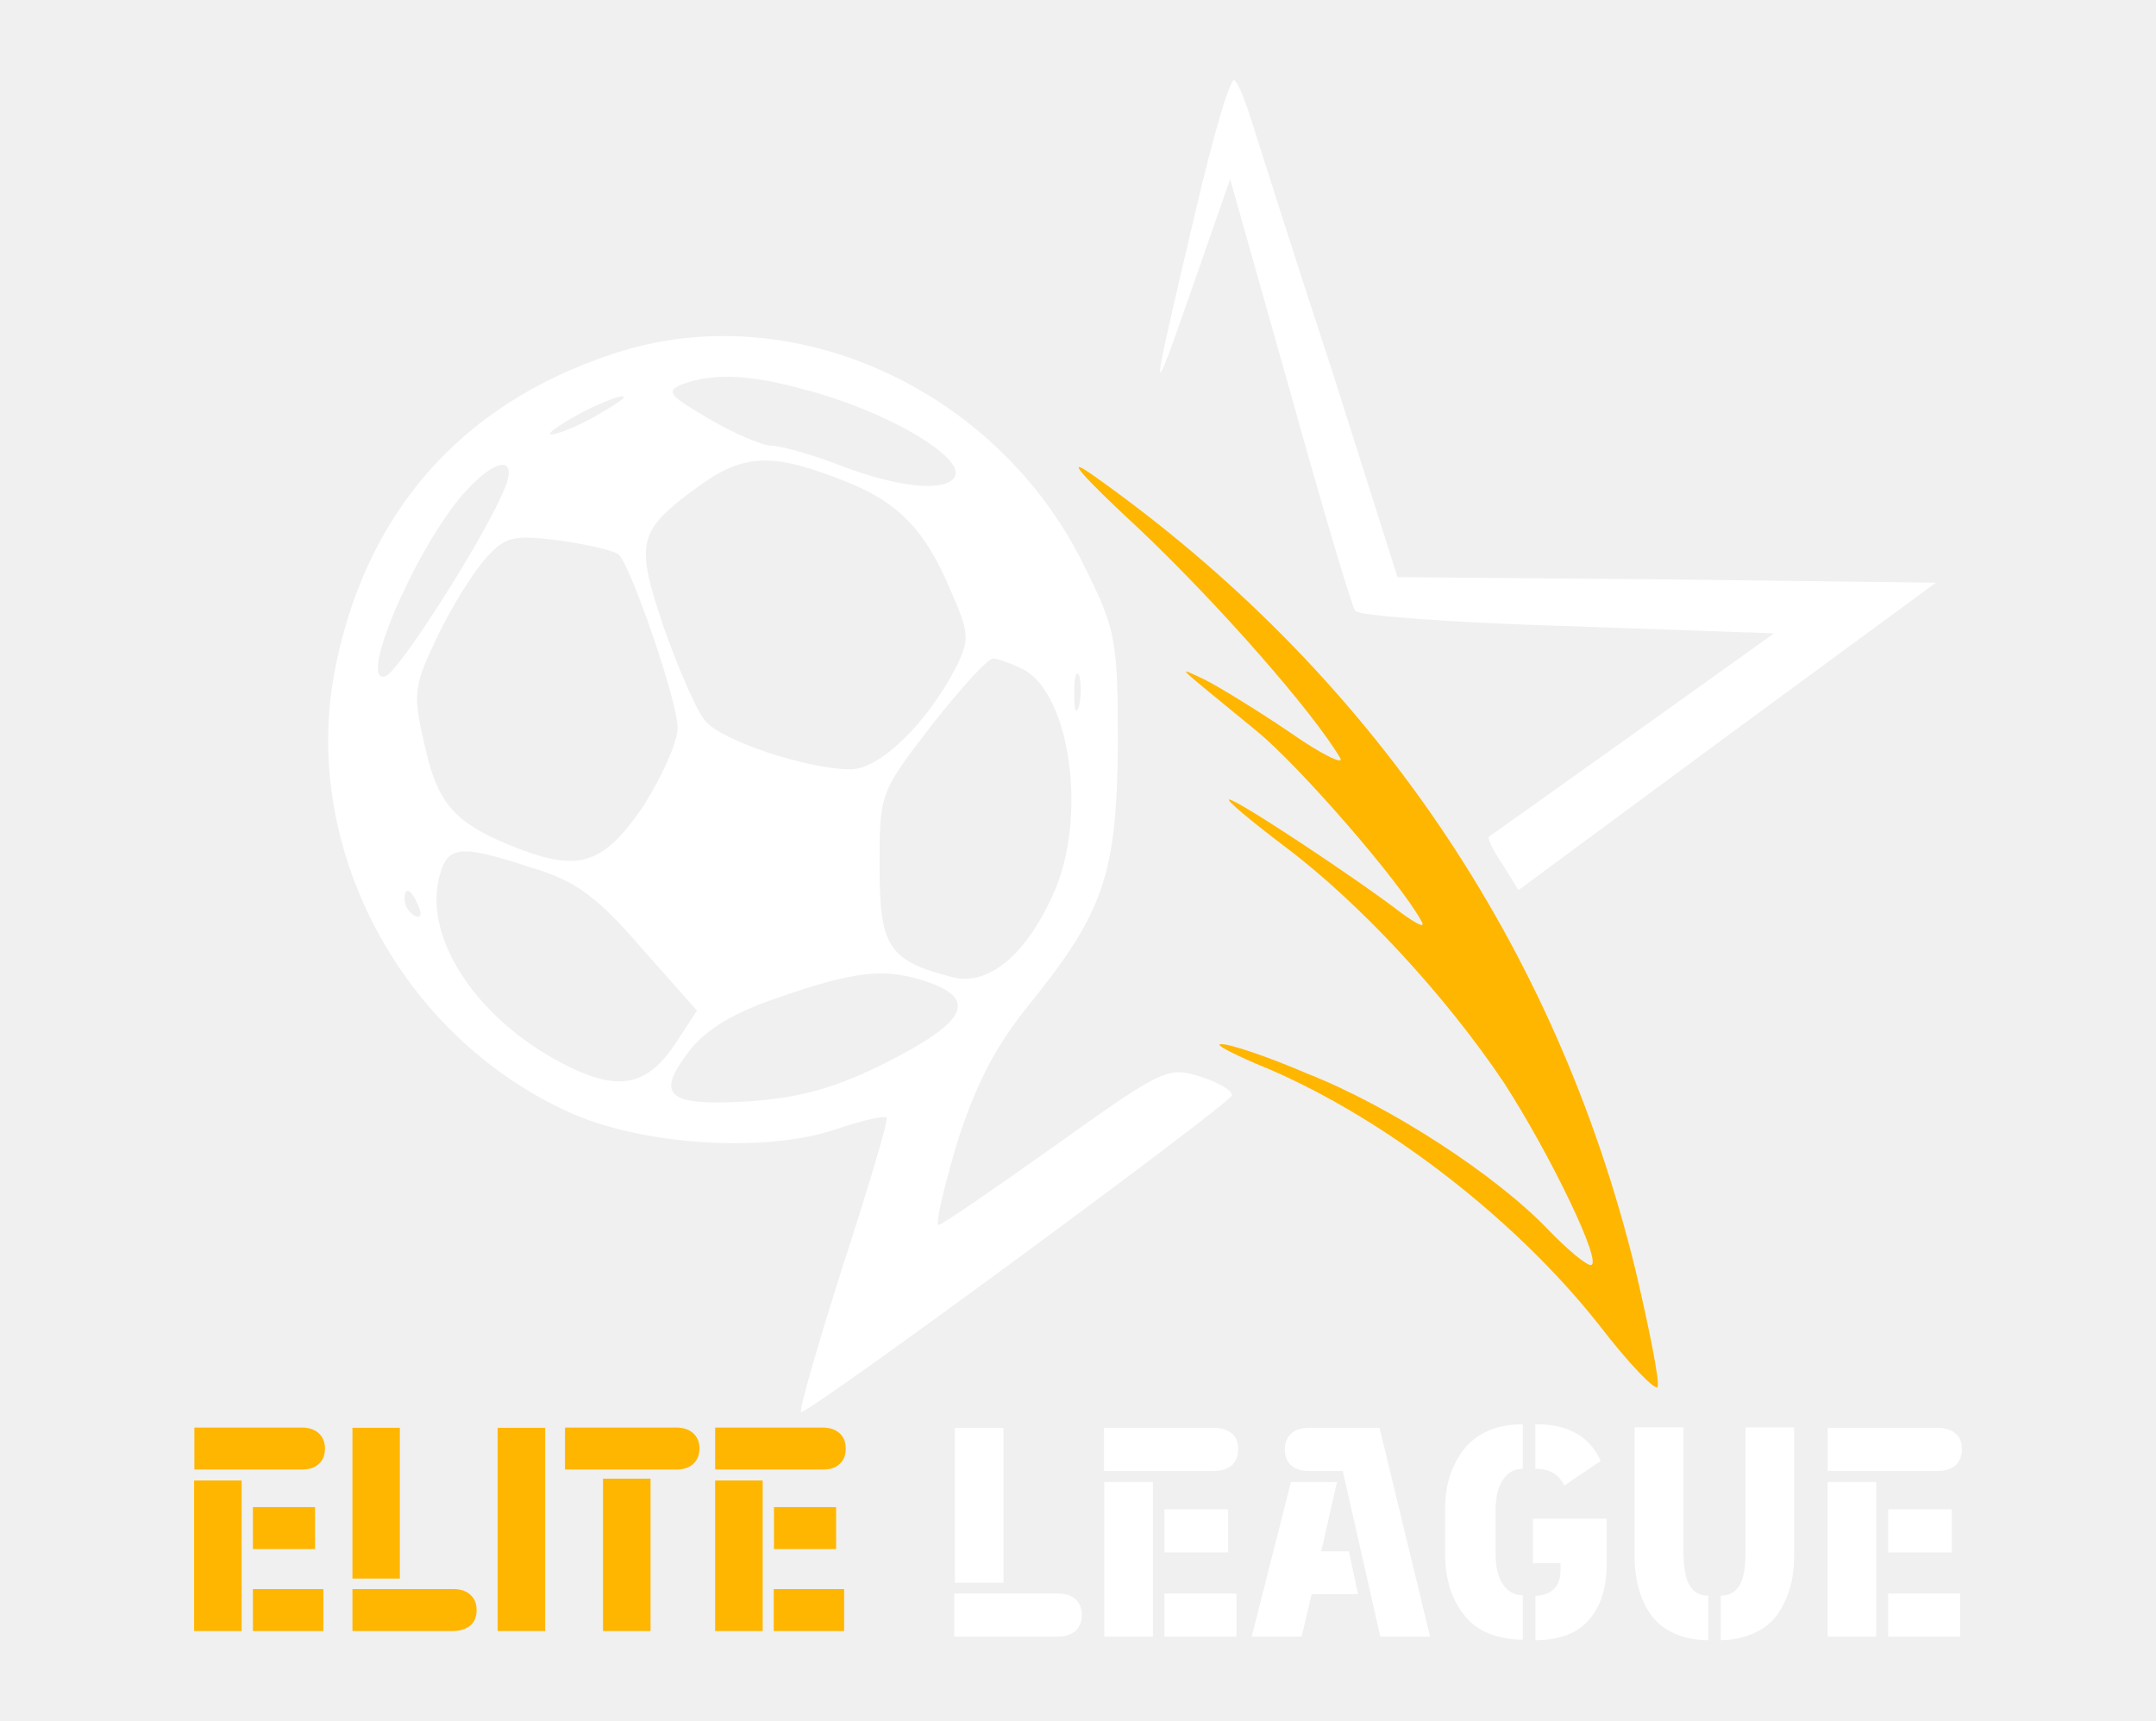
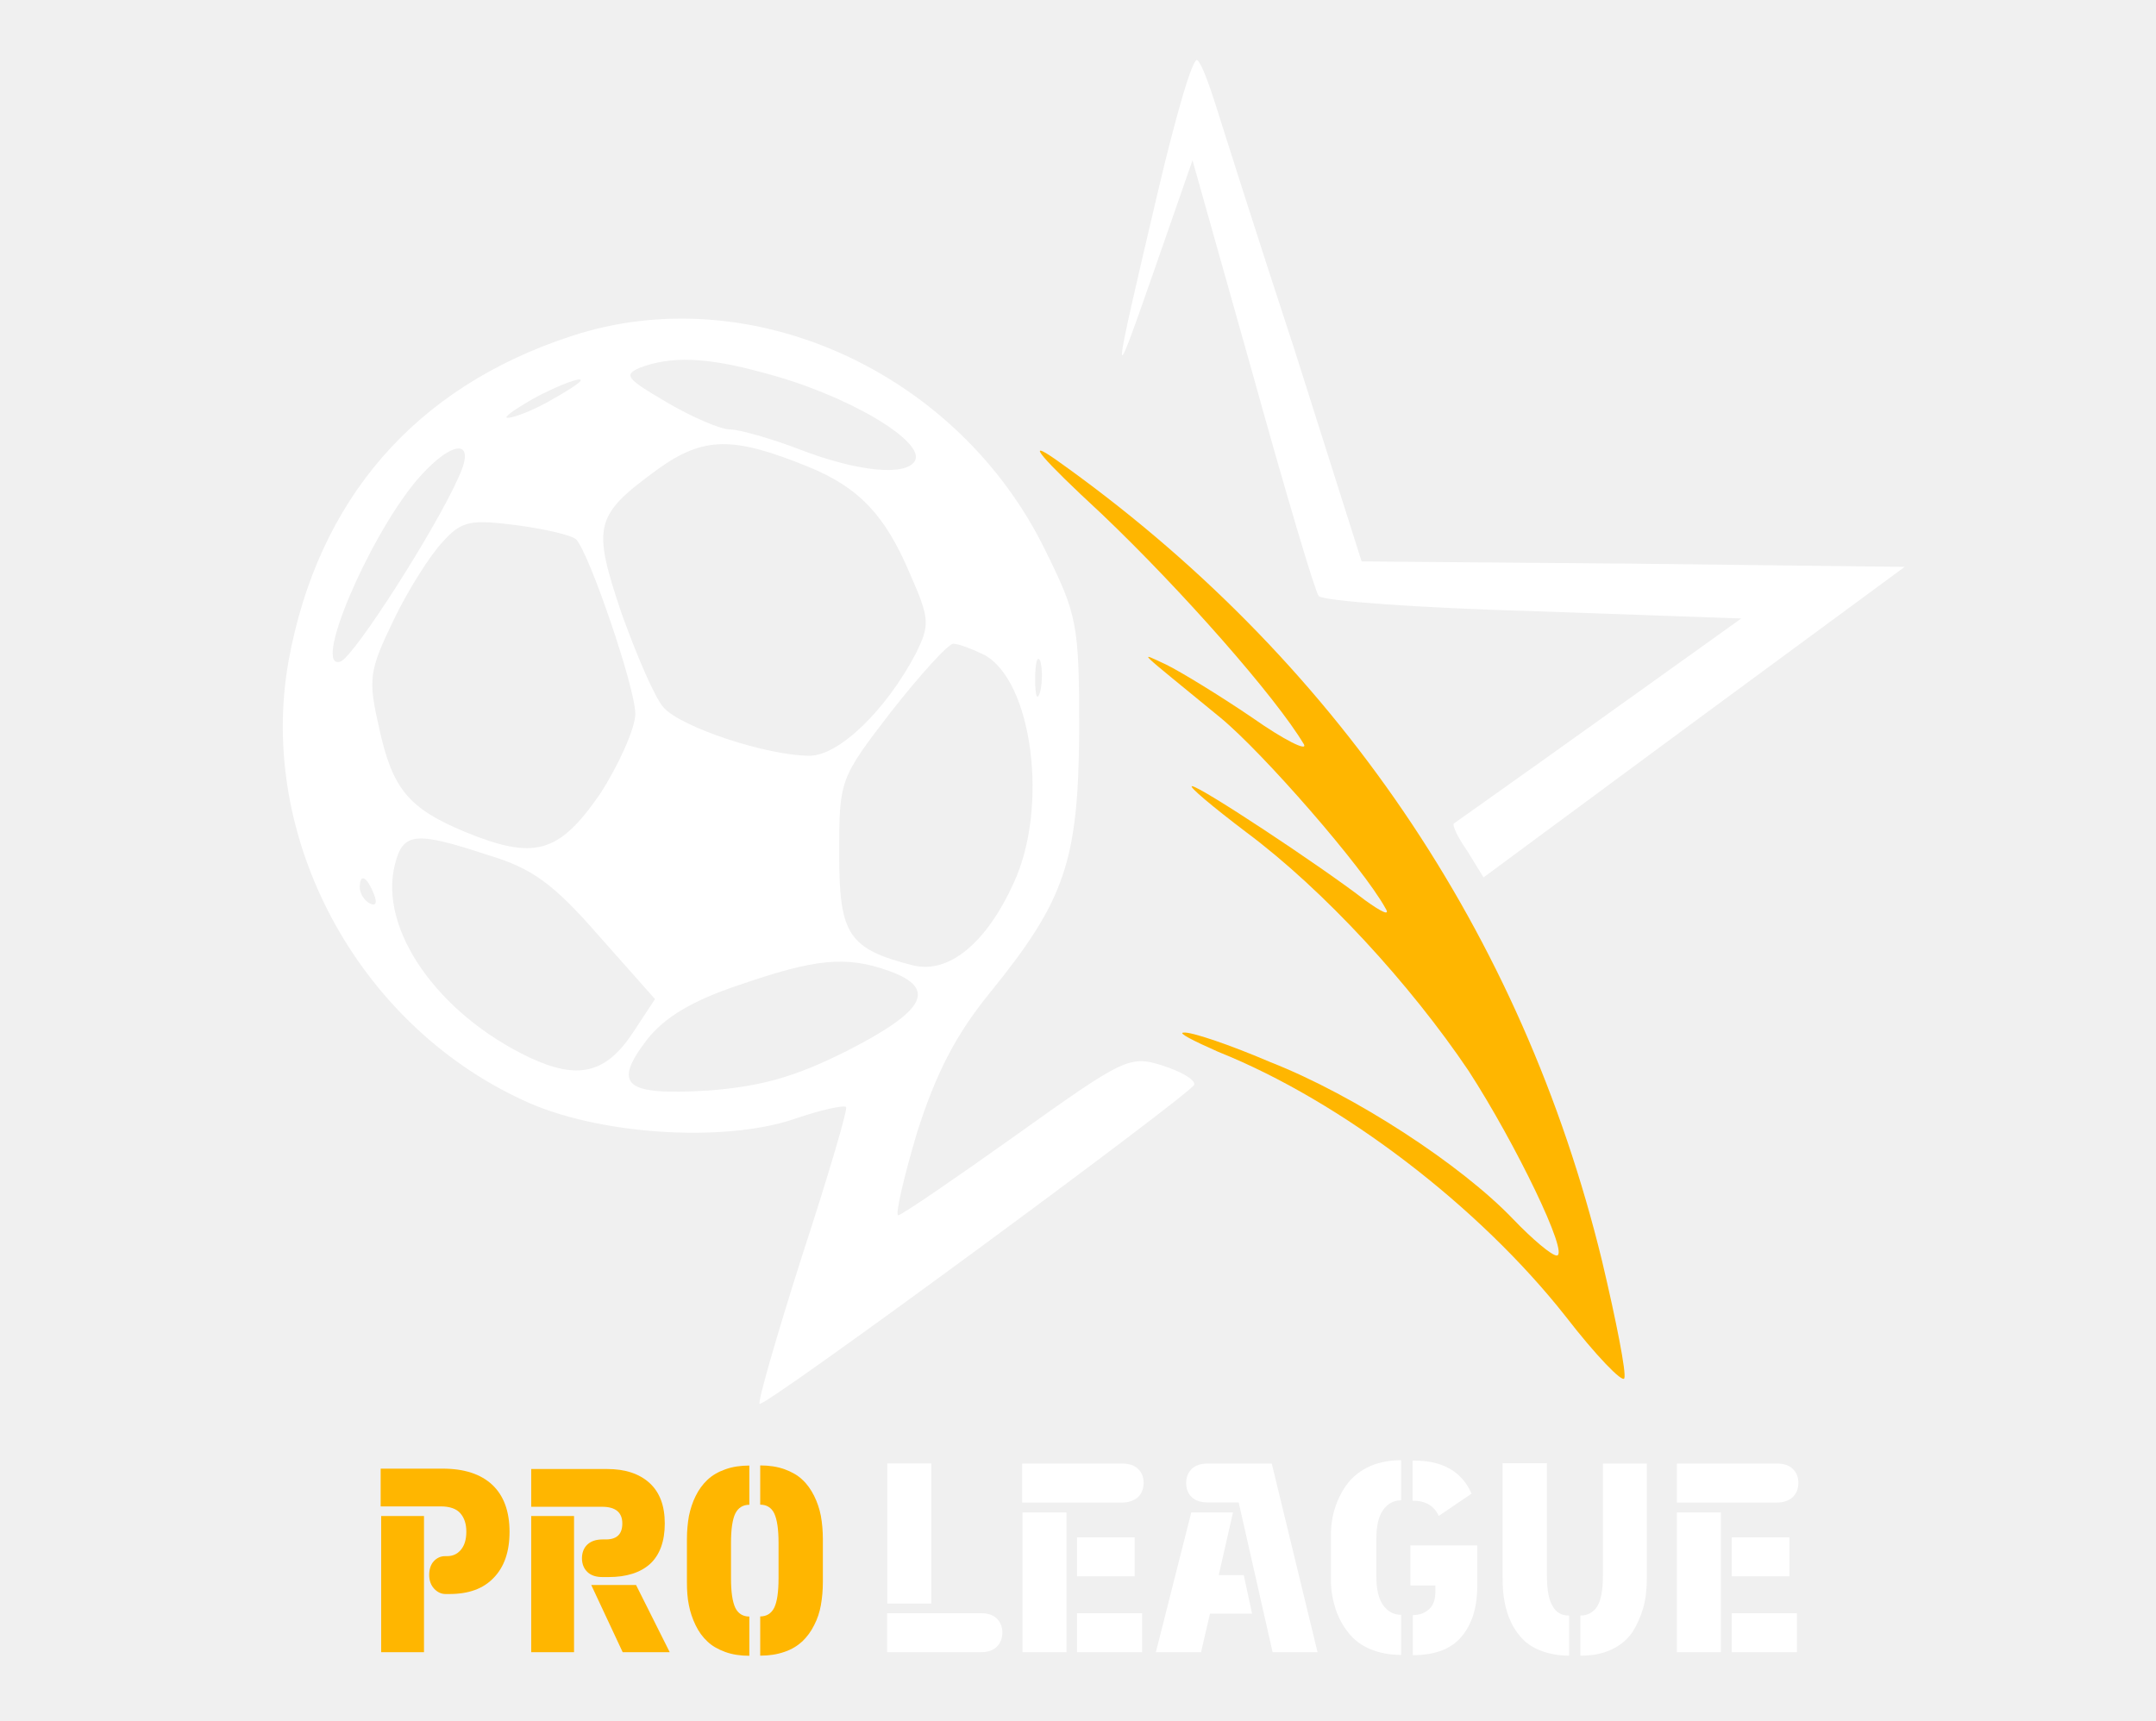
<svg xmlns="http://www.w3.org/2000/svg" version="1.1" id="Layer_1" x="0px" y="0px" viewBox="0 0 1741.6 1389.9" style="enable-background:new 0 0 1741.6 1389.9;" xml:space="preserve">
  <style type="text/css">
	.st0{fill:#FFFFFF;}
	.st1{fill:#FFB600;}
	.st2{enable-background:new    ;}
</style>
  <g>
-     <path class="st0" d="M965.8,170.5c-37.7,160.1-37.7,162.4-3.1,63.1l31-88.8l48.2,170.6c26.3,94.6,50,174.6,52.9,178.2   c3.1,4,81,9.6,172.4,12.3l165.9,5.8l-113.3,81c-63.1,45.1-115.1,81.9-116.9,83.2c-1.8,0.9,3.1,11.4,10.5,21.9l13.2,21.4L1394.7,595   l169.1-124.2l-217.9-2.7l-217-1.8l-53.8-169.7c-30.6-92.8-58.7-182-63.6-197.4s-10.5-31-14.1-34.1   C994.4,60.1,980.3,108.3,965.8,170.5L965.8,170.5z M496.1,285.6C371,326.4,293.4,416.5,269.7,545.7c-25.2,141.4,54.9,290.6,188,352   c58.7,27.7,160.1,34.1,217,14.9c21.4-7.4,39.9-11.4,41.5-9.6c1.8,0.9-14.1,54.6-35,118.7c-20.5,64.5-35.9,117.8-34.1,119.1   c3.1,4,345-247.8,347.9-255.6c0.9-4-10.5-10.5-25.4-15.4c-26.3-8.3-31-5.8-116.9,55.5c-49.1,35-91.4,64-94.6,64.5   c-2.7,0,4-29.2,14.9-66c15.4-48.2,31-78.3,58.2-112c60.4-74.5,70.9-105.5,71.8-210.1c0-85.9-1.8-93.2-27.2-144.5   C805.7,313.7,638.8,238.3,496.1,285.6L496.1,285.6z M649.3,314.6c66.9,17.2,131.4,55.5,121.8,70.9c-7.4,12.3-45.9,8.3-91.4-9.1   c-23.6-9.1-49.1-16.3-56.4-16.3s-30.1-9.6-50.9-21.9c-31.9-18.7-35-21.9-21.4-27.7C575.7,301.4,604.7,302.3,649.3,314.6z    M482,335.6c-15.4,9.1-31.9,15.4-36.8,15.4c-4,0,4.9-6.5,20.5-15.4c15.8-8.7,32.8-15.4,36.8-15.4   C507.5,320.2,497.4,326.9,482,335.6z M686.1,390.2c39.9,16.3,61.3,38.6,81,85c16.3,36.8,16.3,41.5,4.9,64.5   c-23.6,45.1-61.3,81.9-85,81.9c-34.1,0-102.8-22.7-116.9-38.6c-7.4-8.3-21.9-42.4-33.7-75.4c-23.6-70.5-21.9-78.3,28.5-115.1   C602,365.7,625.7,365.7,686.1,390.2L686.1,390.2z M406,398.5c-17.8,40.8-84.1,144.5-94.6,147.9c-22.7,7.4,21.4-97.2,60.4-144.5   C400.2,368.3,420.9,366.6,406,398.5L406,398.5z M500.1,448.4c10.5,11.4,47.3,118.7,47.3,139.6c0,11.4-13.2,40.8-28.5,64.5   c-32.8,47.3-52.2,52.9-107.7,30.1c-45.1-18.7-58.2-34.1-68.7-82.7c-9.1-39.9-8.3-45.9,11.4-86.8c11.4-23.6,29.2-52.2,39.5-63.1   c15.4-17.2,22.7-17.8,59.6-13.2C475.6,440.2,496.5,444.8,500.1,448.4z M826.6,540.8c38.6,20.5,52.2,121.8,23.6,182.9   c-21.9,48.2-51.7,72.7-80.1,66c-52.2-13.2-59.6-24.5-59.6-88.8c0-59.6,0-60.4,41.5-114.2c23.6-30.1,45.9-54.6,50-54.6   S817,536.1,826.6,540.8L826.6,540.8z M871.7,570.2c-2.7,8.3-4,3.1-4-9.6c0-14.1,1.8-19.6,4-14.9   C873.5,551.2,873.5,562.6,871.7,570.2z M429.6,701.1c35,10.5,52.2,22.7,88.3,64.5l45.1,50.9l-17.8,27.2   c-21.9,32.8-44.2,37.7-82.7,19.6c-73.6-35-120.9-102.8-107.7-154.6C361.4,682.6,371.9,682.2,429.6,701.1z M338.2,732.6   c2.7,6.5,1.8,9.6-3.1,7.4c-4.9-2.7-8.3-8.3-8.3-13.2C326.8,715.4,332.4,718.1,338.2,732.6z M750.8,793.9   c38.6,14.1,29.2,31.9-33.7,64c-40.8,20.5-67.8,28.5-111.1,31.9c-66.9,4-77.4-4-49.1-40.8c14.1-17.8,35.9-31,72.7-43.3   C691.9,784.1,715.8,781.6,750.8,793.9z" />
-     <path class="st1" d="M920.8,427.9c64.5,61.3,139.6,147,161.9,184.7c3.1,5.8-15.4-3.1-41.5-21.4c-26.3-17.8-57.3-36.8-68.7-42.4   c-22.7-10.5-25.4-14.1,43.3,42.4c33.7,27.7,114.2,120,132.3,152.8c4,6.5-3.1,3.1-16.3-6.5C1095.8,709.8,999.5,646,993,646   c-3.1,0,16.3,16.3,43.3,36.8c62.2,46.4,131.4,121.8,178.2,191.4c37.7,58.2,81,147.9,70.5,147.9c-4,0-19.6-13.2-35-29.2   c-41.5-43.3-126.5-99-194.3-125.6c-32.8-14.1-64-24.5-69.6-23.6c-4.9,0,7.4,6.5,27.7,15.4c99.7,39.9,209.2,124.2,277.9,211.4   c24.5,31.9,45.9,53.8,47.3,50c1.8-4-6.5-45.9-17.8-94.1c-64-262.3-214.1-483.8-437.8-642.1C858.5,366.6,872.6,383.3,920.8,427.9   L920.8,427.9z" />
+     <path class="st0" d="M935.2,155.5c-38,161.6-38,163.8-3.1,63.6l31.2-89.6l48.5,172.2c26.5,95.5,50.4,176.1,53.4,179.8   c3.1,4.1,81.7,9.7,173.9,12.3l167.5,5.9l-114.2,81.7c-63.6,45.5-116.1,82.6-117.9,83.9c-1.8,0.9,3.1,11.4,10.6,22l13.3,21.6   l169.7-125.4L1538.6,458l-219.8-2.6l-218.9-1.8l-54.3-171.3c-30.8-93.6-59.2-183.6-64.1-199.1c-5-15.5-10.6-31.2-14.2-34.5   C964.1,44.2,949.9,92.7,935.2,155.5L935.2,155.5z M461.4,271.6C335.1,312.9,256.8,403.8,233.1,534   c-25.4,142.7,55.3,293.1,189.6,355c59.2,27.9,161.6,34.5,218.9,15.1c21.6-7.5,40.3-11.4,41.8-9.7c1.8,0.9-14.2,55.1-35.3,119.7   c-20.7,65-36.2,118.8-34.5,120.1c3.1,4.1,348.1-250,351.1-257.8c0.9-4.1-10.6-10.6-25.7-15.5c-26.5-8.4-31.2-5.9-117.9,56   c-49.6,35.3-92.2,64.5-95.5,65c-2.6,0,4.1-29.5,15.1-66.6c15.5-48.5,31.2-79,58.7-112.9c61-75.1,71.6-106.5,72.4-211.9   c0-86.7-1.8-94-27.4-145.8C773.8,299.9,605.4,224,461.4,271.6L461.4,271.6z M616,301c67.5,17.3,132.6,56,122.9,71.6   c-7.5,12.3-46.3,8.4-92.2-9.2c-23.9-9.2-49.6-16.4-56.9-16.4c-7.5,0-30.4-9.7-51.3-22c-32.1-18.9-35.3-22-21.6-27.9   C541.8,287.6,570.9,288.5,616,301z M447.2,322.1c-15.5,9.2-32.1,15.5-37.1,15.5c-4.1,0,5-6.5,20.7-15.5c16-8.8,33.1-15.5,37.1-15.5   C472.8,306.5,462.7,313.3,447.2,322.1z M653.1,377.2c40.3,16.4,61.9,38.9,81.7,85.8c16.4,37.1,16.4,41.8,5,65   c-23.9,45.5-61.9,82.6-85.8,82.6c-34.5,0-103.7-23-117.9-38.9c-7.5-8.4-22-42.8-34-76.1c-23.9-71.1-22-79,28.7-116.1   C568.3,352.4,592.2,352.4,653.1,377.2L653.1,377.2z M370.5,385.4c-18,41.2-84.8,145.8-95.5,149.1c-23,7.5,21.6-98.1,61-145.8   C364.6,355.1,385.6,353.3,370.5,385.4L370.5,385.4z M465.5,435.9c10.6,11.4,47.7,119.7,47.7,140.9c0,11.4-13.3,41.2-28.7,65   c-33.1,47.7-52.6,53.4-108.7,30.4c-45.5-18.9-58.7-34.5-69.4-83.4c-9.2-40.3-8.4-46.3,11.4-87.5c11.4-23.9,29.5-52.6,39.9-63.6   c15.5-17.3,23-18,60.1-13.3C440.7,427.5,461.8,432.4,465.5,435.9z M794.9,529c38.9,20.7,52.6,122.9,23.9,184.5   c-22,48.5-52.2,73.3-80.8,66.6c-52.6-13.3-60.1-24.8-60.1-89.6c0-60.1,0-61,41.8-115.3c23.9-30.4,46.3-55.1,50.4-55.1   C774.2,520.1,785.2,524.3,794.9,529L794.9,529z M840.3,558.8c-2.6,8.4-4.1,3.1-4.1-9.7c0-14.2,1.8-19.8,4.1-15.1   C842.1,539.6,842.1,551.1,840.3,558.8z M394.4,690.9c35.3,10.6,52.6,23,89.2,65l45.5,51.3l-18,27.4c-22,33.1-44.6,38-83.4,19.8   c-74.2-35.3-122-103.7-108.7-155.9C325.5,672.1,336,671.7,394.4,690.9z M302.1,722.6c2.6,6.5,1.8,9.7-3.1,7.5   c-5-2.6-8.4-8.4-8.4-13.3C290.7,705.3,296.3,707.9,302.1,722.6z M718.3,784.5c38.9,14.2,29.5,32.1-34,64.5   c-41.2,20.7-68.3,28.7-112,32.1c-67.5,4.1-78-4.1-49.6-41.2c14.2-18,36.2-31.2,73.3-43.7C658.9,774.5,683,772,718.3,784.5z" />
+     <path class="st1" d="M889.9,415.2c65,61.9,140.9,148.3,163.4,186.2c3.1,5.9-15.5-3.1-41.8-21.6c-26.5-18-57.8-37.1-69.4-42.8   c-23-10.6-25.7-14.2,43.7,42.8c34,27.9,115.3,121,133.4,154.1c4.1,6.5-3.1,3.1-16.4-6.5c-36.2-27.9-133.4-92.2-139.9-92.2   c-3.1,0,16.4,16.4,43.7,37.1c62.8,46.8,132.6,122.9,179.8,193c38,58.7,81.7,149.1,71.1,149.1c-4.1,0-19.8-13.3-35.3-29.5   c-41.8-43.7-127.6-99.9-195.9-126.7c-33.1-14.2-64.5-24.8-70.2-23.9c-5,0,7.5,6.5,27.9,15.5c100.6,40.3,211,125.4,280.4,213.4   c24.8,32.1,46.3,54.3,47.7,50.4c1.8-4.1-6.5-46.3-18-94.9c-64.5-264.5-216-488-441.7-647.7C827,353.3,841.2,370.2,889.9,415.2   L889.9,415.2z" />
    <g class="st2">
-       <path class="st0" d="M810.6,1278.8h-39.3v-125.1h39.3V1278.8z M854.7,1322.3h-83.9v-34.8h83.9c6,0,10.7,1.6,14.3,4.7    c3.1,3.1,4.9,7.4,4.9,12.7c0,5.1-1.8,9.4-4.9,12.7C865.4,1320.5,861,1322.3,854.7,1322.3z" />
-       <path class="st0" d="M981,1188.5h-89.2v-34.8H981c6,0,10.7,1.6,14.3,4.7c3.6,3.1,4.9,7.4,4.9,12.7c0,5.4-1.8,9.4-4.9,12.7    C991.7,1186.7,986.8,1188.5,981,1188.5z M931.2,1322.3H892v-124.9h39.3V1322.3z M992.1,1254.3h-51.5v-34.8h51.5V1254.3z     M998.8,1322.3h-58.2v-34.8h58.2V1322.3z" />
-       <path class="st0" d="M1067.3,1253.4h22.3l7.4,34.6h-37.5l-8,34.3h-40.4l31.7-124.9h37.2L1067.3,1253.4z M1114.4,1153.7l40.8,168.6    H1115l-30.3-133.8h-27.4c-6.2,0-10.9-1.6-14.5-4.7c-3.1-2.9-4.9-7.1-4.9-12.7s1.8-9.4,4.9-12.7c3.1-3.1,8.3-4.7,14.3-4.7H1114.4z" />
-       <path class="st0" d="M1167.4,1257.8v-39.7c0-9.4,1.3-18.1,4-26.1c2.7-8,6.5-15.2,11.4-21.4c4.9-6.2,11.6-11.2,19.6-14.7    c8.3-3.6,17.2-5.1,27.7-5.1v35.9c-6.5,0-11.6,2.7-15.8,8.5s-6.2,14.5-6.2,26.3v32.6c0,12,2,20.7,6.2,26.3    c4.2,5.8,9.4,8.5,15.8,8.5v35.9c-10.3,0-19.4-1.8-27.7-5.1s-14.7-8.5-19.6-14.7c-4.9-6.2-8.9-13.4-11.4-21.4    C1169,1275.7,1167.4,1267,1167.4,1257.8z M1297.9,1227.3v36.1c0,19.2-4.7,34.1-14.3,45.3c-9.4,10.9-23.9,16.5-43.3,16.5v-35.9    c6,0,10.7-1.8,14.5-5.1s5.8-8.7,5.8-15.6v-5.6h-22.3V1227h59.8v0.2H1297.9z M1293,1180.4l-29.4,19.9c-4.2-9.1-12-13.6-23.4-13.6    v-35.9C1266.7,1150.5,1284.3,1160.6,1293,1180.4z" />
-       <path class="st0" d="M1380,1289.3v35.9c-8.7,0-16.5-1.3-23.4-3.8c-6.9-2.5-12.5-5.8-17-10c-4.5-4.2-8.3-9.4-11.2-15.4    c-2.9-6-4.9-12.3-6.2-19c-1.3-6.5-1.8-13.6-1.8-21.4v-102.4h39.5V1254c0,12.7,1.8,21.9,5.1,27.2    C1368.6,1286.8,1373.5,1289.3,1380,1289.3z M1390,1325.2v-35.9c6.5,0,11.4-2.7,14.9-8c3.6-5.6,5.1-14.5,5.1-27.2v-100.8h39.3    v102.4c0,9.6-0.9,18.5-3.1,26.3c-2.2,8-5.6,15.2-10,21.9c-4.5,6.5-10.7,11.6-18.7,15.4C1409.4,1322.9,1400.5,1325.2,1390,1325.2z" />
-       <path class="st0" d="M1565.6,1188.5h-89.2v-34.8h89.2c6,0,10.7,1.6,14.3,4.7c3.6,3.1,4.9,7.4,4.9,12.7c0,5.4-1.8,9.4-4.9,12.7    C1576.3,1186.7,1571.6,1188.5,1565.6,1188.5z M1515.6,1322.3h-39.3v-124.9h39.3V1322.3z M1576.7,1254.3h-51.5v-34.8h51.5V1254.3z     M1583.4,1322.3h-58.2v-34.8h58.2V1322.3z" />
+       <path class="st0" d="M752.3,1295.6h-35.5v-113.2h35.5V1295.6z M792.4,1334.9h-75.8v-31.5h75.8c5.4,0,9.7,1.3,12.8,4.3    c2.9,2.9,4.5,6.7,4.5,11.4s-1.6,8.5-4.5,11.4C802.1,1333.5,797.9,1334.9,792.4,1334.9z" />
+       <path class="st0" d="M906.5,1214h-80.8v-31.5h80.8c5.4,0,9.7,1.3,12.8,4.3c3.1,2.9,4.5,6.7,4.5,11.4c0,4.7-1.6,8.5-4.5,11.4    C916.1,1212.4,911.7,1214,906.5,1214z M861.4,1334.9H826V1222h35.5V1334.9z M916.6,1273.6h-46.6v-31.5h46.6V1273.6z M922.6,1334.9    h-52.6v-31.5h52.6V1334.9z" />
+       <path class="st0" d="M984.5,1272.6h20.2l6.7,31.2h-34l-7.2,31.1h-36.5l28.6-112.9h33.7L984.5,1272.6z M1027.3,1182.4l37,152.5    H1028l-27.4-121h-24.8c-5.6,0-10-1.3-13.1-4.3c-2.9-2.6-4.5-6.5-4.5-11.4c0-5,1.6-8.5,4.5-11.4c2.9-2.9,7.5-4.3,12.8-4.3h51.8    V1182.4z" />
+       <path class="st0" d="M1075.1,1276.7v-35.9c0-8.5,1.2-16.4,3.7-23.6c2.5-7.2,5.9-13.8,10.4-19.4c4.5-5.6,10.6-10.1,17.7-13.3    c7.5-3.1,15.5-4.7,24.9-4.7v32.4c-5.9,0-10.6,2.5-14.4,7.6c-3.8,5.1-5.6,13.1-5.6,23.9v29.5c0,10.9,1.8,18.6,5.6,23.9    c3.8,5.1,8.5,7.6,14.4,7.6v32.4c-9.2,0-17.6-1.6-24.9-4.7c-7.5-3.1-13.3-7.6-17.7-13.3c-4.5-5.6-8.1-12.2-10.4-19.4    C1076.6,1293,1075.1,1285.1,1075.1,1276.7z M1193.3,1249v32.6c0,17.3-4.3,30.8-12.8,40.9c-8.5,10-21.6,14.8-39.2,14.8v-32.4    c5.4,0,9.7-1.6,13.1-4.7c3.4-3.1,5.1-7.9,5.1-14.2v-5h-20.2v-32.4h54L1193.3,1249L1193.3,1249z M1188.7,1206.8l-26.5,18    c-3.8-8.4-10.9-12.3-21.1-12.3v-32.4C1165,1179.8,1180.8,1188.7,1188.7,1206.8z" />
+       <path class="st0" d="M1267.5,1305.3v32.4c-7.9,0-14.8-1.2-21.1-3.4c-6.3-2.2-11.3-5.1-15.3-8.9s-7.5-8.5-10.1-13.9    s-4.5-11-5.6-17.2c-1.2-5.9-1.6-12.3-1.6-19.4v-92.7h35.8v91.1c0,11.4,1.6,19.8,4.7,24.5    C1257.2,1303.1,1261.6,1305.3,1267.5,1305.3z M1276.6,1337.7v-32.4c5.9,0,10.4-2.5,13.5-7.2c3.1-5,4.7-13.1,4.7-24.5v-91.1h35.5    v92.7c0,8.8-0.9,16.7-2.9,23.9c-2.1,7.2-5,13.8-8.9,19.8c-4.1,5.9-9.7,10.6-16.9,13.9C1294.3,1336.3,1286,1337.7,1276.6,1337.7z" />
+       <path class="st0" d="M1435.4,1214h-80.8v-31.5h80.8c5.4,0,9.7,1.3,12.8,4.3s4.5,6.7,4.5,11.4c0,4.7-1.6,8.5-4.5,11.4    C1445.1,1212.4,1440.8,1214,1435.4,1214z M1390.1,1334.9h-35.5V1222h35.5V1334.9z M1445.5,1273.6h-46.6v-31.5h46.6V1273.6z     M1451.5,1334.9h-52.6v-31.5h52.6V1334.9z" />
    </g>
    <g>
-       <path class="st1" d="M243.8,1187.3h-86.8v-33.9h86.8c5.8,0,10.5,1.6,13.8,4.7c3.3,3.1,4.9,7.1,4.9,12.3s-1.6,9.4-4.9,12.3    C254.3,1186,249.6,1187.3,243.8,1187.3z M195.2,1317.8h-38.4v-121.6h38.4V1317.8z M254.5,1251.6h-50.2v-33.9h50.2V1251.6z     M261.2,1317.8h-56.9v-33.9h56.9V1317.8z" />
-       <path class="st1" d="M322.8,1275.4h-38.1v-121.8H323v121.8H322.8z M366.1,1317.8h-81.4v-33.9h81.6c5.8,0,10.5,1.6,13.8,4.7    c3.3,3.1,4.9,7.1,4.9,12.3c0,5.1-1.6,9.4-4.9,12.3C376.8,1316,372.1,1317.8,366.1,1317.8z" />
-       <path class="st1" d="M440.3,1317.8H402v-164.2h38.4V1317.8z" />
-       <path class="st1" d="M546.3,1187.3h-89.9v-33.9h89.9c5.8,0,10.5,1.6,13.8,4.7c3.3,3.1,4.9,7.1,4.9,12.3s-1.6,9.1-4.9,12.3    C556.8,1185.8,552.3,1187.3,546.3,1187.3z M525.5,1317.8h-38.4v-123.1h38.4V1317.8z" />
-       <path class="st1" d="M664.5,1187.3h-86.8v-33.9h86.8c5.8,0,10.5,1.6,13.8,4.7s4.9,7.1,4.9,12.3s-1.6,9.4-4.9,12.3    C675,1186,670.5,1187.3,664.5,1187.3z M616.1,1317.8h-38.4v-121.6h38.4V1317.8z M675.4,1251.6h-50.2v-33.9h50.2V1251.6z     M681.9,1317.8H625v-33.9h56.9V1317.8z" />
+       <path class="st1" d="M363,1287.9h-3.1c-3.5,0-6.6-1.5-9.2-4.3c-2.6-2.8-4-6.5-4-11.1c0-4.5,1.2-8.4,3.7-11.1s5.6-4.1,9.1-4.1h1.6    c4.5,0,8.2-1.6,11.1-5s4.5-8.2,4.5-14.8c0-6.2-1.6-11.1-4.8-14.8c-3.2-3.7-8.5-5.6-16-5.6h-48.4v-30.5h50    c17.6,0,30.9,4.4,40.2,13.1c9.2,8.7,13.9,21.3,13.9,38c0,16-4.3,28.4-12.9,37.2C390.4,1283.6,378.6,1287.9,363,1287.9z     M342.5,1334.9h-34.6v-110h34.6V1334.9z" />
+       <path class="st1" d="M491.6,1274.2h-4.8c-5.3,0-9.4-1.3-12.3-4.1c-2.9-2.8-4.4-6.5-4.4-11.1c0-4.5,1.5-8.4,4.4-11.1    s7-4.1,12.3-4.1h2.6c8.9,0,13.3-4.3,13.3-12.9c0-8.9-5.4-13.5-16.4-13.5h-57.2v-30.5h61.4c14.5,0,26,3.8,34.2,11.3    c8.2,7.5,12.3,18.3,12.3,32.7s-4,25.4-11.9,32.7C517.3,1270.6,506.1,1274.2,491.6,1274.2z M463.7,1334.9h-34.6v-110h34.6V1334.9z     M541,1334.9h-38l-25.4-54.3h36.2L541,1334.9z" />
+       <path class="st1" d="M605.3,1306.1v31.7c-7.2,0-13.8-1-19.5-3.1c-5.7-2.1-10.6-4.8-14.4-8.5c-3.8-3.5-7-7.9-9.5-13.1    s-4.3-10.4-5.4-16.1c-1.2-5.7-1.6-11.9-1.6-18.6v-34.9c0-6.7,0.6-12.9,1.6-18.6c1.2-5.7,2.9-11.1,5.4-16.1    c2.5-5.1,5.6-9.4,9.5-13.1s8.7-6.5,14.4-8.5c5.7-2.1,12.3-3.1,19.5-3.1v31.7c-5.1,0-8.9,2.3-11.3,7c-2.3,4.7-3.5,12.6-3.5,23.8    v28.7c0,11.1,1.2,18.9,3.5,23.8C596.3,1303.7,600.1,1306.1,605.3,1306.1z M614.1,1337.7v-31.7c5.1,0,8.9-2.3,11.3-7    c2.3-4.7,3.5-12.6,3.5-23.8v-28.7c0-11.1-1.2-18.9-3.5-23.8c-2.3-4.7-6.2-7-11.3-7v-31.7c7.3,0,13.8,1,19.7,3.1    c5.7,2.1,10.6,4.8,14.4,8.5c3.8,3.5,6.9,7.9,9.5,13.1c2.5,5.1,4.3,10.4,5.4,16.1c1,5.7,1.6,11.9,1.6,18.6v34.9    c0,6.7-0.6,12.9-1.6,18.6c-1,5.7-2.8,11.1-5.4,16.1c-2.5,5.1-5.7,9.4-9.5,13.1c-3.8,3.5-8.5,6.5-14.4,8.5    C627.8,1336.7,621.4,1337.7,614.1,1337.7z" />
    </g>
  </g>
</svg>
